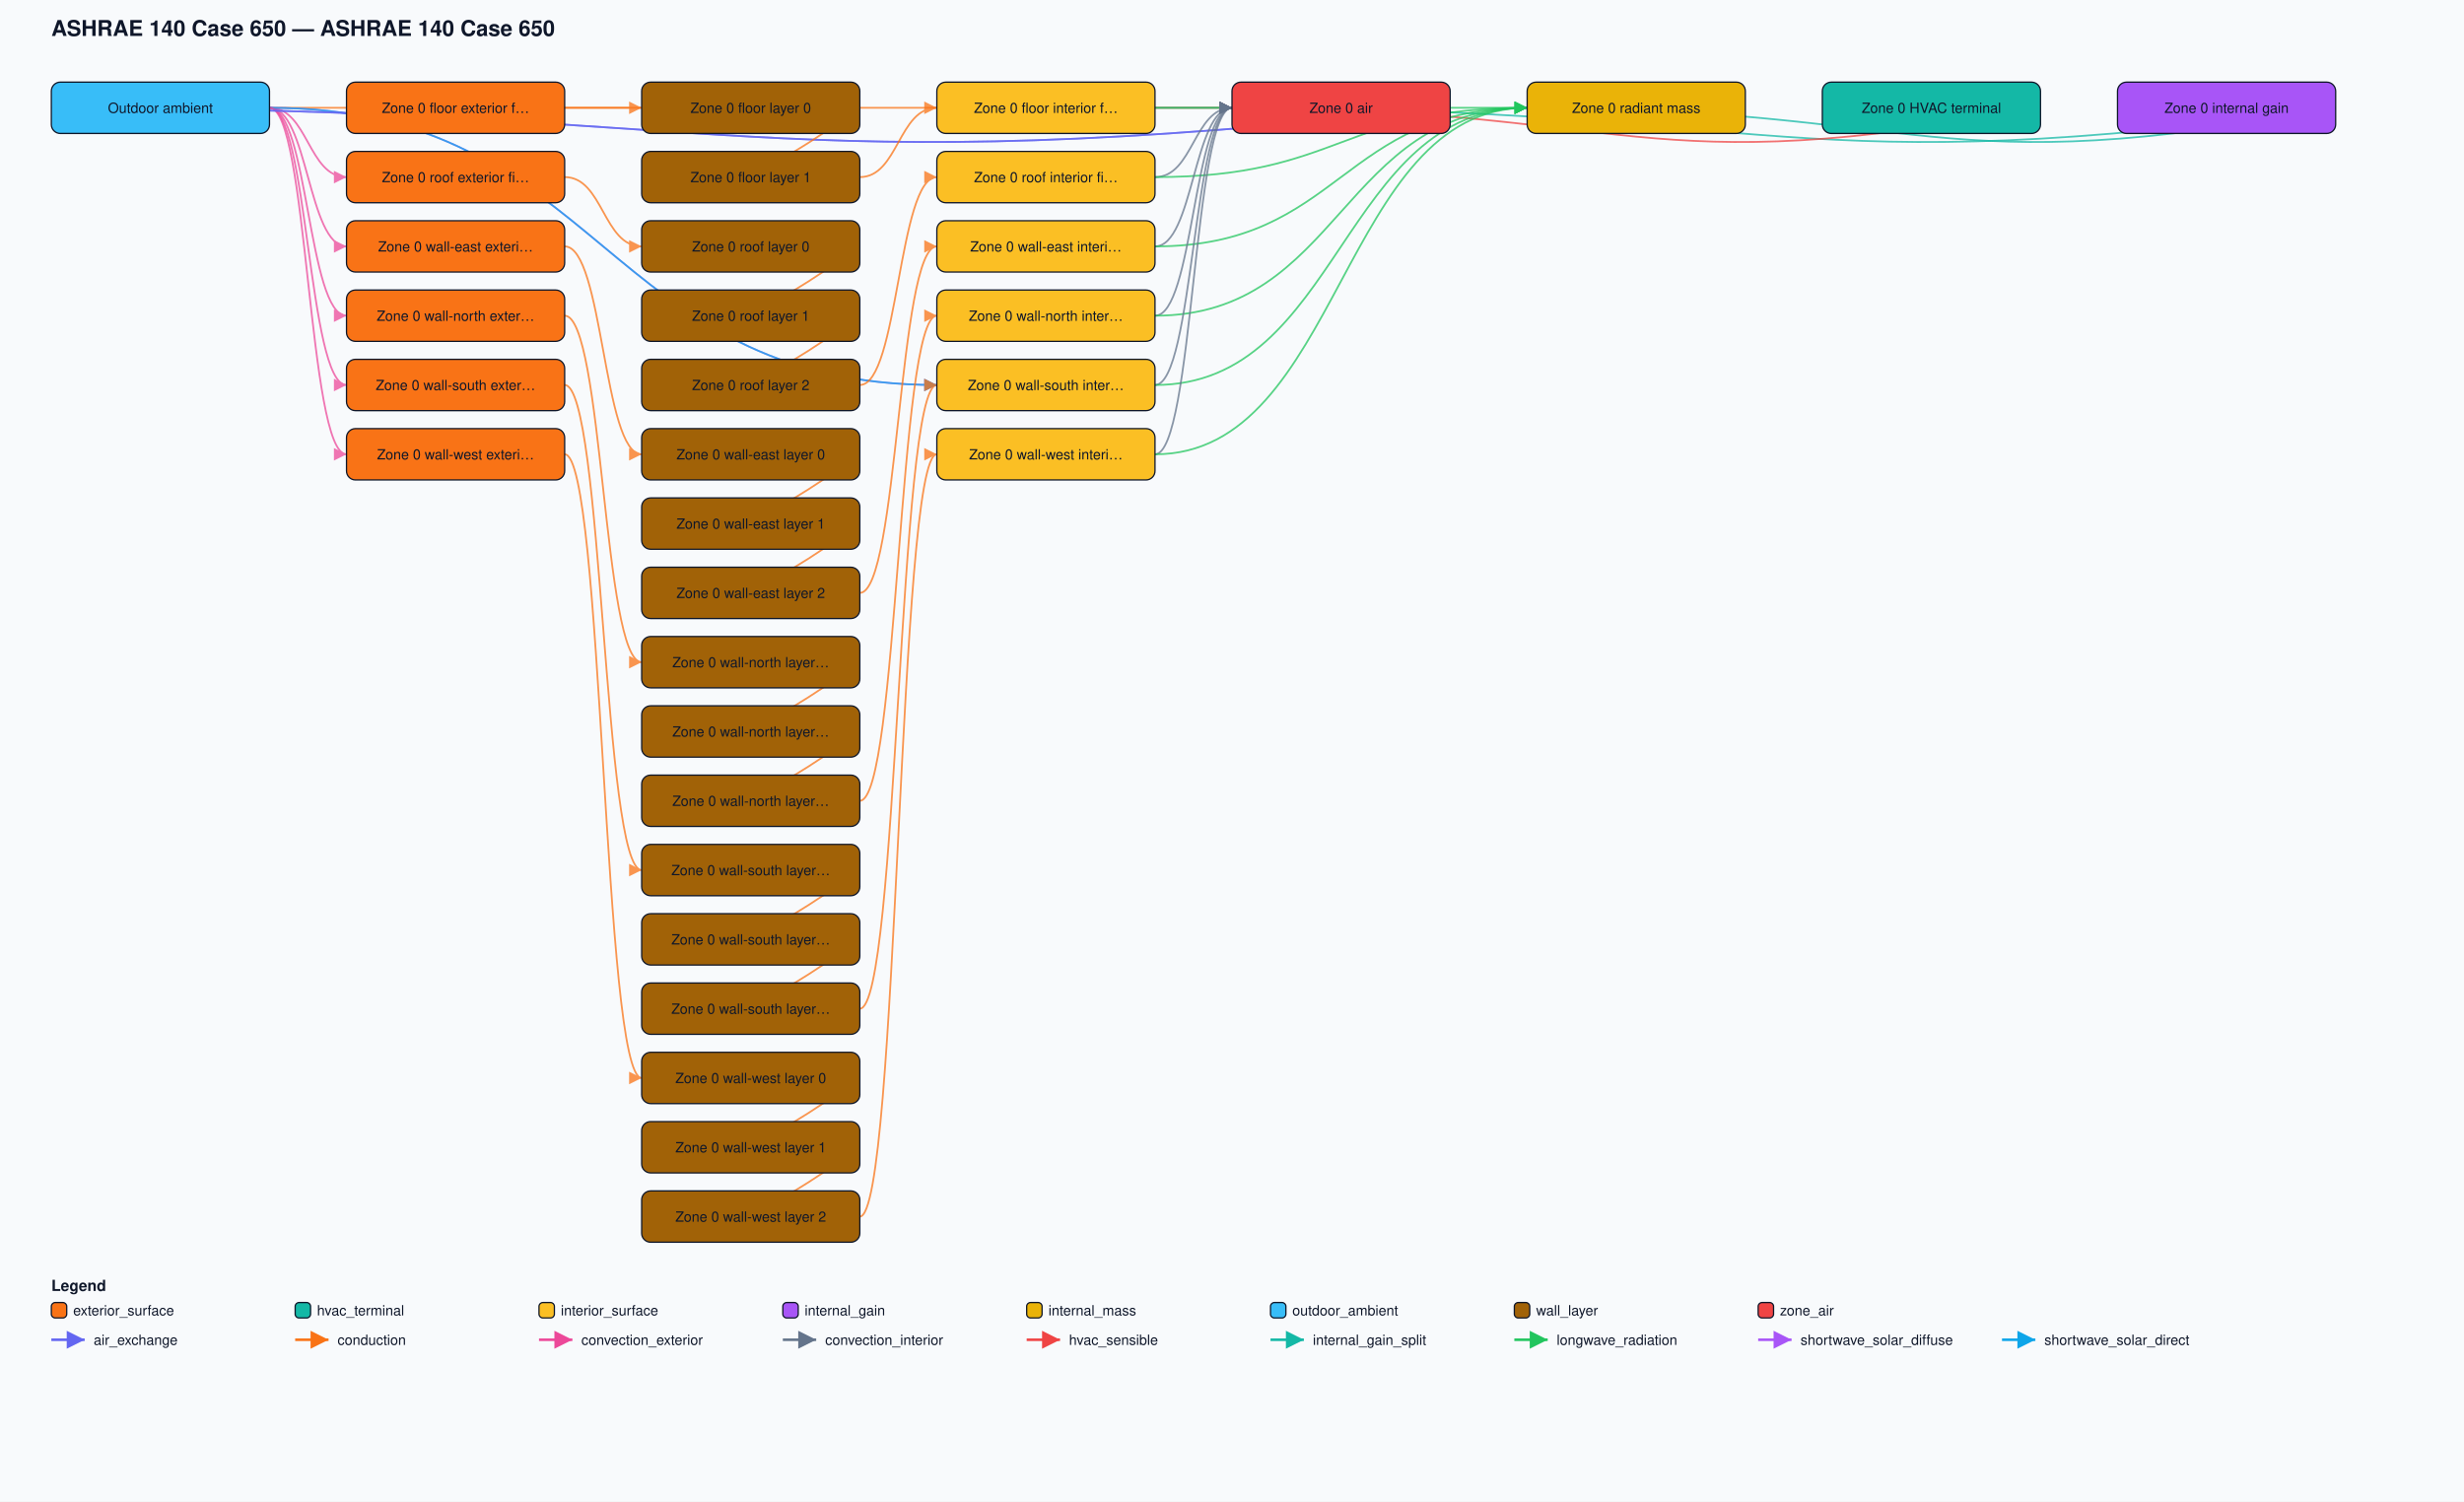
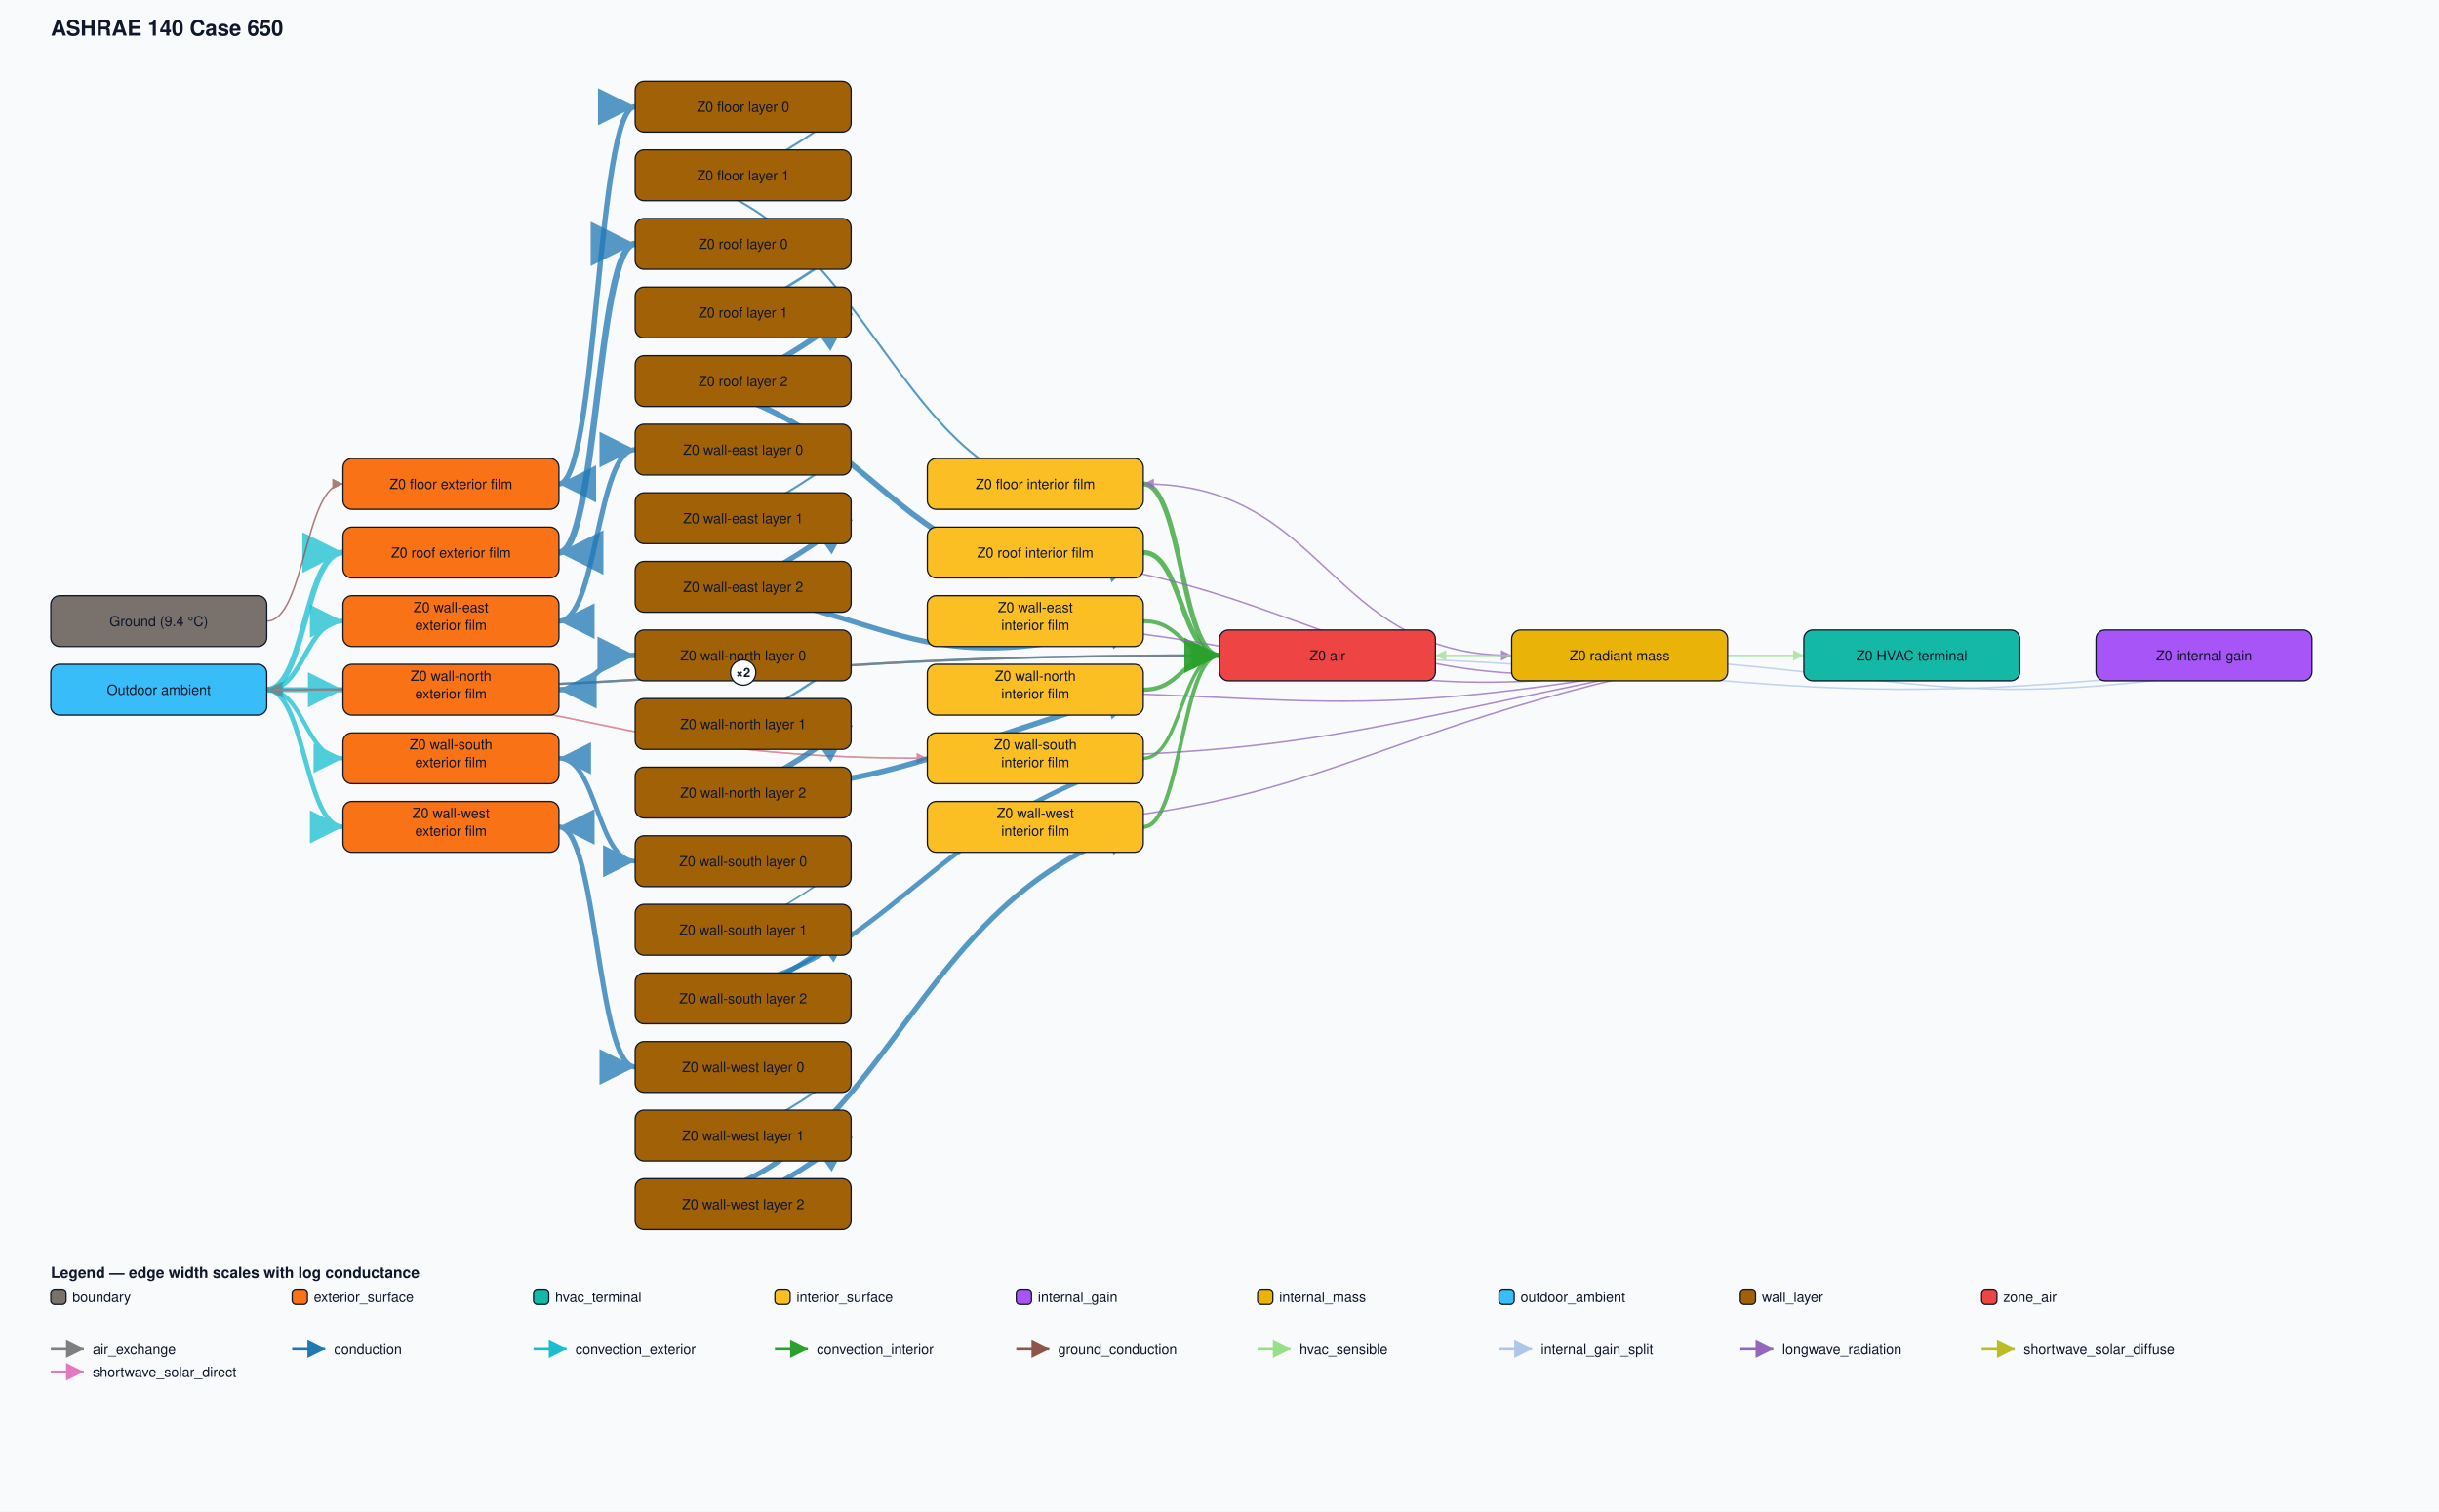
- <svg xmlns="http://www.w3.org/2000/svg" width="1920" height="1170" viewBox="0 0 1920 1170" font-family="Helvetica,Arial,sans-serif">
-   <rect width="1920" height="1170" fill="#f8fafc" />
-   <text x="40" y="28" font-size="17" font-weight="bold" fill="#0f172a">ASHRAE 140 Case 650 — ASHRAE 140 Case 650</text>
+ <svg xmlns="http://www.w3.org/2000/svg" width="1920" height="1190" viewBox="0 0 1920 1190" font-family="Helvetica,Arial,sans-serif" role="img">
+   <rect width="1920" height="1190" fill="#f8fafc" />
+   <text x="40" y="28" font-size="17" font-weight="bold" fill="#0f172a">ASHRAE 140 Case 650</text>
  <defs>
    <marker id="arrow0" viewBox="0 0 10 10" refX="10" refY="5" markerWidth="7" markerHeight="7" orient="auto-start-reverse">
-       <path d="M 0 0 L 10 5 L 0 10 z" fill="#0ea5e9" />
+       <path d="M 0 0 L 10 5 L 0 10 z" fill="#7f7f7f" />
    </marker>
    <marker id="arrow1" viewBox="0 0 10 10" refX="10" refY="5" markerWidth="7" markerHeight="7" orient="auto-start-reverse">
-       <path d="M 0 0 L 10 5 L 0 10 z" fill="#f97316" />
+       <path d="M 0 0 L 10 5 L 0 10 z" fill="#1f77b4" />
    </marker>
    <marker id="arrow2" viewBox="0 0 10 10" refX="10" refY="5" markerWidth="7" markerHeight="7" orient="auto-start-reverse">
-       <path d="M 0 0 L 10 5 L 0 10 z" fill="#22c55e" />
+       <path d="M 0 0 L 10 5 L 0 10 z" fill="#17becf" />
    </marker>
    <marker id="arrow3" viewBox="0 0 10 10" refX="10" refY="5" markerWidth="7" markerHeight="7" orient="auto-start-reverse">
-       <path d="M 0 0 L 10 5 L 0 10 z" fill="#a855f7" />
+       <path d="M 0 0 L 10 5 L 0 10 z" fill="#2ca02c" />
    </marker>
    <marker id="arrow4" viewBox="0 0 10 10" refX="10" refY="5" markerWidth="7" markerHeight="7" orient="auto-start-reverse">
-       <path d="M 0 0 L 10 5 L 0 10 z" fill="#ef4444" />
+       <path d="M 0 0 L 10 5 L 0 10 z" fill="#8c564b" />
    </marker>
    <marker id="arrow5" viewBox="0 0 10 10" refX="10" refY="5" markerWidth="7" markerHeight="7" orient="auto-start-reverse">
-       <path d="M 0 0 L 10 5 L 0 10 z" fill="#eab308" />
+       <path d="M 0 0 L 10 5 L 0 10 z" fill="#98df8a" />
    </marker>
    <marker id="arrow6" viewBox="0 0 10 10" refX="10" refY="5" markerWidth="7" markerHeight="7" orient="auto-start-reverse">
-       <path d="M 0 0 L 10 5 L 0 10 z" fill="#14b8a6" />
+       <path d="M 0 0 L 10 5 L 0 10 z" fill="#aec7e8" />
    </marker>
    <marker id="arrow7" viewBox="0 0 10 10" refX="10" refY="5" markerWidth="7" markerHeight="7" orient="auto-start-reverse">
-       <path d="M 0 0 L 10 5 L 0 10 z" fill="#ec4899" />
+       <path d="M 0 0 L 10 5 L 0 10 z" fill="#9467bd" />
    </marker>
    <marker id="arrow8" viewBox="0 0 10 10" refX="10" refY="5" markerWidth="7" markerHeight="7" orient="auto-start-reverse">
-       <path d="M 0 0 L 10 5 L 0 10 z" fill="#6366f1" />
+       <path d="M 0 0 L 10 5 L 0 10 z" fill="#bcbd22" />
    </marker>
    <marker id="arrow9" viewBox="0 0 10 10" refX="10" refY="5" markerWidth="7" markerHeight="7" orient="auto-start-reverse">
-       <path d="M 0 0 L 10 5 L 0 10 z" fill="#64748b" />
+       <path d="M 0 0 L 10 5 L 0 10 z" fill="#e377c2" />
    </marker>
  </defs>
-   <path d="M 210 84 C 585.0 84, 585.0 84, 960 84" fill="none" stroke="#f97316" stroke-width="1.4" opacity="0.75" marker-end="url(#arrow1)" />
-   <path d="M 210 84 C 240.0 84, 240.0 138, 270 138" fill="none" stroke="#ec4899" stroke-width="1.4" opacity="0.75" marker-end="url(#arrow7)" />
-   <path d="M 210 84 C 240.0 84, 240.0 192, 270 192" fill="none" stroke="#ec4899" stroke-width="1.4" opacity="0.75" marker-end="url(#arrow7)" />
-   <path d="M 210 84 C 240.0 84, 240.0 246, 270 246" fill="none" stroke="#ec4899" stroke-width="1.4" opacity="0.75" marker-end="url(#arrow7)" />
-   <path d="M 210 84 C 240.0 84, 240.0 300, 270 300" fill="none" stroke="#ec4899" stroke-width="1.4" opacity="0.75" marker-end="url(#arrow7)" />
-   <path d="M 210 84 C 470.0 84, 470.0 300, 730 300" fill="none" stroke="#a855f7" stroke-width="1.4" opacity="0.75" marker-end="url(#arrow3)" />
-   <path d="M 210 84 C 470.0 84, 470.0 300, 730 300" fill="none" stroke="#0ea5e9" stroke-width="1.4" opacity="0.75" marker-end="url(#arrow0)" />
-   <path d="M 210 84 C 240.0 84, 240.0 354, 270 354" fill="none" stroke="#ec4899" stroke-width="1.4" opacity="0.75" marker-end="url(#arrow7)" />
-   <path d="M 1130 84 C 585.0 144, 585.0 84, 40 84" fill="none" stroke="#6366f1" stroke-width="1.4" opacity="0.75" marker-end="url(#arrow8)" />
-   <path d="M 1130 84 C 585.0 144, 585.0 84, 40 84" fill="none" stroke="#6366f1" stroke-width="1.4" opacity="0.75" marker-end="url(#arrow8)" />
-   <path d="M 440 84 C 470.0 84, 470.0 84, 500 84" fill="none" stroke="#f97316" stroke-width="1.4" opacity="0.75" marker-end="url(#arrow1)" />
-   <path d="M 900 84 C 930.0 84, 930.0 84, 960 84" fill="none" stroke="#64748b" stroke-width="1.4" opacity="0.75" marker-end="url(#arrow9)" />
-   <path d="M 900 84 C 1045.0 84, 1045.0 84, 1190 84" fill="none" stroke="#22c55e" stroke-width="1.4" opacity="0.75" marker-end="url(#arrow2)" />
-   <path d="M 670 84 C 585.0 144, 585.0 138, 500 138" fill="none" stroke="#f97316" stroke-width="1.4" opacity="0.75" marker-end="url(#arrow1)" />
-   <path d="M 670 138 C 700.0 138, 700.0 84, 730 84" fill="none" stroke="#f97316" stroke-width="1.4" opacity="0.75" marker-end="url(#arrow1)" />
-   <path d="M 1820 84 C 1390.0 144, 1390.0 84, 960 84" fill="none" stroke="#14b8a6" stroke-width="1.4" opacity="0.75" marker-end="url(#arrow6)" />
-   <path d="M 1820 84 C 1505.0 144, 1505.0 84, 1190 84" fill="none" stroke="#14b8a6" stroke-width="1.4" opacity="0.75" marker-end="url(#arrow6)" />
-   <path d="M 1590 84 C 1275.0 144, 1275.0 84, 960 84" fill="none" stroke="#ef4444" stroke-width="1.4" opacity="0.75" marker-end="url(#arrow4)" />
-   <path d="M 440 138 C 470.0 138, 470.0 192, 500 192" fill="none" stroke="#f97316" stroke-width="1.4" opacity="0.75" marker-end="url(#arrow1)" />
-   <path d="M 900 138 C 930.0 138, 930.0 84, 960 84" fill="none" stroke="#64748b" stroke-width="1.4" opacity="0.75" marker-end="url(#arrow9)" />
-   <path d="M 900 138 C 1045.0 138, 1045.0 84, 1190 84" fill="none" stroke="#22c55e" stroke-width="1.4" opacity="0.75" marker-end="url(#arrow2)" />
-   <path d="M 670 192 C 585.0 252, 585.0 246, 500 246" fill="none" stroke="#f97316" stroke-width="1.4" opacity="0.75" marker-end="url(#arrow1)" />
-   <path d="M 670 246 C 585.0 306, 585.0 300, 500 300" fill="none" stroke="#f97316" stroke-width="1.4" opacity="0.75" marker-end="url(#arrow1)" />
-   <path d="M 670 300 C 700.0 300, 700.0 138, 730 138" fill="none" stroke="#f97316" stroke-width="1.4" opacity="0.75" marker-end="url(#arrow1)" />
-   <path d="M 440 192 C 470.0 192, 470.0 354, 500 354" fill="none" stroke="#f97316" stroke-width="1.4" opacity="0.75" marker-end="url(#arrow1)" />
-   <path d="M 900 192 C 930.0 192, 930.0 84, 960 84" fill="none" stroke="#64748b" stroke-width="1.4" opacity="0.75" marker-end="url(#arrow9)" />
-   <path d="M 900 192 C 1045.0 192, 1045.0 84, 1190 84" fill="none" stroke="#22c55e" stroke-width="1.4" opacity="0.75" marker-end="url(#arrow2)" />
-   <path d="M 670 354 C 585.0 414, 585.0 408, 500 408" fill="none" stroke="#f97316" stroke-width="1.4" opacity="0.75" marker-end="url(#arrow1)" />
-   <path d="M 670 408 C 585.0 468, 585.0 462, 500 462" fill="none" stroke="#f97316" stroke-width="1.4" opacity="0.75" marker-end="url(#arrow1)" />
-   <path d="M 670 462 C 700.0 462, 700.0 192, 730 192" fill="none" stroke="#f97316" stroke-width="1.4" opacity="0.75" marker-end="url(#arrow1)" />
-   <path d="M 440 246 C 470.0 246, 470.0 516, 500 516" fill="none" stroke="#f97316" stroke-width="1.4" opacity="0.75" marker-end="url(#arrow1)" />
-   <path d="M 900 246 C 930.0 246, 930.0 84, 960 84" fill="none" stroke="#64748b" stroke-width="1.4" opacity="0.75" marker-end="url(#arrow9)" />
-   <path d="M 900 246 C 1045.0 246, 1045.0 84, 1190 84" fill="none" stroke="#22c55e" stroke-width="1.4" opacity="0.75" marker-end="url(#arrow2)" />
-   <path d="M 670 516 C 585.0 576, 585.0 570, 500 570" fill="none" stroke="#f97316" stroke-width="1.4" opacity="0.75" marker-end="url(#arrow1)" />
-   <path d="M 670 570 C 585.0 630, 585.0 624, 500 624" fill="none" stroke="#f97316" stroke-width="1.4" opacity="0.75" marker-end="url(#arrow1)" />
-   <path d="M 670 624 C 700.0 624, 700.0 246, 730 246" fill="none" stroke="#f97316" stroke-width="1.4" opacity="0.75" marker-end="url(#arrow1)" />
-   <path d="M 440 300 C 470.0 300, 470.0 678, 500 678" fill="none" stroke="#f97316" stroke-width="1.4" opacity="0.75" marker-end="url(#arrow1)" />
-   <path d="M 900 300 C 930.0 300, 930.0 84, 960 84" fill="none" stroke="#64748b" stroke-width="1.4" opacity="0.75" marker-end="url(#arrow9)" />
-   <path d="M 900 300 C 1045.0 300, 1045.0 84, 1190 84" fill="none" stroke="#22c55e" stroke-width="1.4" opacity="0.75" marker-end="url(#arrow2)" />
-   <path d="M 670 678 C 585.0 738, 585.0 732, 500 732" fill="none" stroke="#f97316" stroke-width="1.4" opacity="0.75" marker-end="url(#arrow1)" />
-   <path d="M 670 732 C 585.0 792, 585.0 786, 500 786" fill="none" stroke="#f97316" stroke-width="1.4" opacity="0.75" marker-end="url(#arrow1)" />
-   <path d="M 670 786 C 700.0 786, 700.0 300, 730 300" fill="none" stroke="#f97316" stroke-width="1.4" opacity="0.75" marker-end="url(#arrow1)" />
-   <path d="M 440 354 C 470.0 354, 470.0 840, 500 840" fill="none" stroke="#f97316" stroke-width="1.4" opacity="0.75" marker-end="url(#arrow1)" />
-   <path d="M 900 354 C 930.0 354, 930.0 84, 960 84" fill="none" stroke="#64748b" stroke-width="1.4" opacity="0.75" marker-end="url(#arrow9)" />
-   <path d="M 900 354 C 1045.0 354, 1045.0 84, 1190 84" fill="none" stroke="#22c55e" stroke-width="1.4" opacity="0.75" marker-end="url(#arrow2)" />
-   <path d="M 670 840 C 585.0 900, 585.0 894, 500 894" fill="none" stroke="#f97316" stroke-width="1.4" opacity="0.75" marker-end="url(#arrow1)" />
-   <path d="M 670 894 C 585.0 954, 585.0 948, 500 948" fill="none" stroke="#f97316" stroke-width="1.4" opacity="0.75" marker-end="url(#arrow1)" />
-   <path d="M 670 948 C 700.0 948, 700.0 354, 730 354" fill="none" stroke="#f97316" stroke-width="1.4" opacity="0.75" marker-end="url(#arrow1)" />
-   <g>
-     <rect x="40" y="64" width="170" height="40" rx="7" fill="#38bdf8" stroke="#0f172a" stroke-width="1" />
-     <text x="125" y="88" font-size="11" text-anchor="middle" fill="#0f172a">Outdoor ambient</text>
-   </g>
-   <g>
-     <rect x="960" y="64" width="170" height="40" rx="7" fill="#ef4444" stroke="#0f172a" stroke-width="1" />
-     <text x="1045" y="88" font-size="11" text-anchor="middle" fill="#0f172a">Zone 0 air</text>
-   </g>
-   <g>
-     <rect x="270" y="64" width="170" height="40" rx="7" fill="#f97316" stroke="#0f172a" stroke-width="1" />
-     <text x="355" y="88" font-size="11" text-anchor="middle" fill="#0f172a">Zone 0 floor exterior f…</text>
-   </g>
-   <g>
-     <rect x="730" y="64" width="170" height="40" rx="7" fill="#fbbf24" stroke="#0f172a" stroke-width="1" />
-     <text x="815" y="88" font-size="11" text-anchor="middle" fill="#0f172a">Zone 0 floor interior f…</text>
-   </g>
-   <g>
-     <rect x="500" y="64" width="170" height="40" rx="7" fill="#a16207" stroke="#0f172a" stroke-width="1" />
-     <text x="585" y="88" font-size="11" text-anchor="middle" fill="#0f172a">Zone 0 floor layer 0</text>
-   </g>
-   <g>
-     <rect x="500" y="118" width="170" height="40" rx="7" fill="#a16207" stroke="#0f172a" stroke-width="1" />
-     <text x="585" y="142" font-size="11" text-anchor="middle" fill="#0f172a">Zone 0 floor layer 1</text>
-   </g>
-   <g>
-     <rect x="1650" y="64" width="170" height="40" rx="7" fill="#a855f7" stroke="#0f172a" stroke-width="1" />
-     <text x="1735" y="88" font-size="11" text-anchor="middle" fill="#0f172a">Zone 0 internal gain</text>
-   </g>
-   <g>
-     <rect x="1420" y="64" width="170" height="40" rx="7" fill="#14b8a6" stroke="#0f172a" stroke-width="1" />
-     <text x="1505" y="88" font-size="11" text-anchor="middle" fill="#0f172a">Zone 0 HVAC terminal</text>
-   </g>
-   <g>
-     <rect x="1190" y="64" width="170" height="40" rx="7" fill="#eab308" stroke="#0f172a" stroke-width="1" />
-     <text x="1275" y="88" font-size="11" text-anchor="middle" fill="#0f172a">Zone 0 radiant mass</text>
-   </g>
-   <g>
-     <rect x="270" y="118" width="170" height="40" rx="7" fill="#f97316" stroke="#0f172a" stroke-width="1" />
-     <text x="355" y="142" font-size="11" text-anchor="middle" fill="#0f172a">Zone 0 roof exterior fi…</text>
-   </g>
-   <g>
-     <rect x="730" y="118" width="170" height="40" rx="7" fill="#fbbf24" stroke="#0f172a" stroke-width="1" />
-     <text x="815" y="142" font-size="11" text-anchor="middle" fill="#0f172a">Zone 0 roof interior fi…</text>
-   </g>
-   <g>
-     <rect x="500" y="172" width="170" height="40" rx="7" fill="#a16207" stroke="#0f172a" stroke-width="1" />
-     <text x="585" y="196" font-size="11" text-anchor="middle" fill="#0f172a">Zone 0 roof layer 0</text>
-   </g>
-   <g>
-     <rect x="500" y="226" width="170" height="40" rx="7" fill="#a16207" stroke="#0f172a" stroke-width="1" />
-     <text x="585" y="250" font-size="11" text-anchor="middle" fill="#0f172a">Zone 0 roof layer 1</text>
-   </g>
-   <g>
-     <rect x="500" y="280" width="170" height="40" rx="7" fill="#a16207" stroke="#0f172a" stroke-width="1" />
-     <text x="585" y="304" font-size="11" text-anchor="middle" fill="#0f172a">Zone 0 roof layer 2</text>
-   </g>
-   <g>
-     <rect x="270" y="172" width="170" height="40" rx="7" fill="#f97316" stroke="#0f172a" stroke-width="1" />
-     <text x="355" y="196" font-size="11" text-anchor="middle" fill="#0f172a">Zone 0 wall-east exteri…</text>
-   </g>
-   <g>
-     <rect x="730" y="172" width="170" height="40" rx="7" fill="#fbbf24" stroke="#0f172a" stroke-width="1" />
-     <text x="815" y="196" font-size="11" text-anchor="middle" fill="#0f172a">Zone 0 wall-east interi…</text>
-   </g>
-   <g>
-     <rect x="500" y="334" width="170" height="40" rx="7" fill="#a16207" stroke="#0f172a" stroke-width="1" />
-     <text x="585" y="358" font-size="11" text-anchor="middle" fill="#0f172a">Zone 0 wall-east layer 0</text>
-   </g>
-   <g>
-     <rect x="500" y="388" width="170" height="40" rx="7" fill="#a16207" stroke="#0f172a" stroke-width="1" />
-     <text x="585" y="412" font-size="11" text-anchor="middle" fill="#0f172a">Zone 0 wall-east layer 1</text>
-   </g>
-   <g>
-     <rect x="500" y="442" width="170" height="40" rx="7" fill="#a16207" stroke="#0f172a" stroke-width="1" />
-     <text x="585" y="466" font-size="11" text-anchor="middle" fill="#0f172a">Zone 0 wall-east layer 2</text>
-   </g>
-   <g>
-     <rect x="270" y="226" width="170" height="40" rx="7" fill="#f97316" stroke="#0f172a" stroke-width="1" />
-     <text x="355" y="250" font-size="11" text-anchor="middle" fill="#0f172a">Zone 0 wall-north exter…</text>
-   </g>
-   <g>
-     <rect x="730" y="226" width="170" height="40" rx="7" fill="#fbbf24" stroke="#0f172a" stroke-width="1" />
-     <text x="815" y="250" font-size="11" text-anchor="middle" fill="#0f172a">Zone 0 wall-north inter…</text>
-   </g>
-   <g>
-     <rect x="500" y="496" width="170" height="40" rx="7" fill="#a16207" stroke="#0f172a" stroke-width="1" />
-     <text x="585" y="520" font-size="11" text-anchor="middle" fill="#0f172a">Zone 0 wall-north layer…</text>
-   </g>
-   <g>
-     <rect x="500" y="550" width="170" height="40" rx="7" fill="#a16207" stroke="#0f172a" stroke-width="1" />
-     <text x="585" y="574" font-size="11" text-anchor="middle" fill="#0f172a">Zone 0 wall-north layer…</text>
-   </g>
-   <g>
-     <rect x="500" y="604" width="170" height="40" rx="7" fill="#a16207" stroke="#0f172a" stroke-width="1" />
-     <text x="585" y="628" font-size="11" text-anchor="middle" fill="#0f172a">Zone 0 wall-north layer…</text>
-   </g>
-   <g>
-     <rect x="270" y="280" width="170" height="40" rx="7" fill="#f97316" stroke="#0f172a" stroke-width="1" />
-     <text x="355" y="304" font-size="11" text-anchor="middle" fill="#0f172a">Zone 0 wall-south exter…</text>
-   </g>
-   <g>
-     <rect x="730" y="280" width="170" height="40" rx="7" fill="#fbbf24" stroke="#0f172a" stroke-width="1" />
-     <text x="815" y="304" font-size="11" text-anchor="middle" fill="#0f172a">Zone 0 wall-south inter…</text>
-   </g>
-   <g>
-     <rect x="500" y="658" width="170" height="40" rx="7" fill="#a16207" stroke="#0f172a" stroke-width="1" />
-     <text x="585" y="682" font-size="11" text-anchor="middle" fill="#0f172a">Zone 0 wall-south layer…</text>
-   </g>
-   <g>
-     <rect x="500" y="712" width="170" height="40" rx="7" fill="#a16207" stroke="#0f172a" stroke-width="1" />
-     <text x="585" y="736" font-size="11" text-anchor="middle" fill="#0f172a">Zone 0 wall-south layer…</text>
-   </g>
-   <g>
-     <rect x="500" y="766" width="170" height="40" rx="7" fill="#a16207" stroke="#0f172a" stroke-width="1" />
-     <text x="585" y="790" font-size="11" text-anchor="middle" fill="#0f172a">Zone 0 wall-south layer…</text>
-   </g>
-   <g>
-     <rect x="270" y="334" width="170" height="40" rx="7" fill="#f97316" stroke="#0f172a" stroke-width="1" />
-     <text x="355" y="358" font-size="11" text-anchor="middle" fill="#0f172a">Zone 0 wall-west exteri…</text>
-   </g>
-   <g>
-     <rect x="730" y="334" width="170" height="40" rx="7" fill="#fbbf24" stroke="#0f172a" stroke-width="1" />
-     <text x="815" y="358" font-size="11" text-anchor="middle" fill="#0f172a">Zone 0 wall-west interi…</text>
-   </g>
-   <g>
-     <rect x="500" y="820" width="170" height="40" rx="7" fill="#a16207" stroke="#0f172a" stroke-width="1" />
-     <text x="585" y="844" font-size="11" text-anchor="middle" fill="#0f172a">Zone 0 wall-west layer 0</text>
-   </g>
-   <g>
-     <rect x="500" y="874" width="170" height="40" rx="7" fill="#a16207" stroke="#0f172a" stroke-width="1" />
-     <text x="585" y="898" font-size="11" text-anchor="middle" fill="#0f172a">Zone 0 wall-west layer 1</text>
-   </g>
-   <g>
-     <rect x="500" y="928" width="170" height="40" rx="7" fill="#a16207" stroke="#0f172a" stroke-width="1" />
-     <text x="585" y="952" font-size="11" text-anchor="middle" fill="#0f172a">Zone 0 wall-west layer 2</text>
-   </g>
-   <text x="40" y="1006" font-size="12" font-weight="bold" fill="#0f172a">Legend</text>
-   <rect x="40" y="1015" width="12" height="12" rx="3" fill="#f97316" stroke="#0f172a" />
-   <text x="57" y="1025" font-size="11" fill="#0f172a">exterior_surface</text>
-   <rect x="230" y="1015" width="12" height="12" rx="3" fill="#14b8a6" stroke="#0f172a" />
-   <text x="247" y="1025" font-size="11" fill="#0f172a">hvac_terminal</text>
-   <rect x="420" y="1015" width="12" height="12" rx="3" fill="#fbbf24" stroke="#0f172a" />
-   <text x="437" y="1025" font-size="11" fill="#0f172a">interior_surface</text>
-   <rect x="610" y="1015" width="12" height="12" rx="3" fill="#a855f7" stroke="#0f172a" />
-   <text x="627" y="1025" font-size="11" fill="#0f172a">internal_gain</text>
-   <rect x="800" y="1015" width="12" height="12" rx="3" fill="#eab308" stroke="#0f172a" />
-   <text x="817" y="1025" font-size="11" fill="#0f172a">internal_mass</text>
-   <rect x="990" y="1015" width="12" height="12" rx="3" fill="#38bdf8" stroke="#0f172a" />
-   <text x="1007" y="1025" font-size="11" fill="#0f172a">outdoor_ambient</text>
-   <rect x="1180" y="1015" width="12" height="12" rx="3" fill="#a16207" stroke="#0f172a" />
-   <text x="1197" y="1025" font-size="11" fill="#0f172a">wall_layer</text>
-   <rect x="1370" y="1015" width="12" height="12" rx="3" fill="#ef4444" stroke="#0f172a" />
-   <text x="1387" y="1025" font-size="11" fill="#0f172a">zone_air</text>
-   <path d="M 40 1044 L 66 1044" stroke="#6366f1" stroke-width="2" marker-end="url(#arrow8)" />
-   <text x="73" y="1048" font-size="11" fill="#0f172a">air_exchange</text>
-   <path d="M 230 1044 L 256 1044" stroke="#f97316" stroke-width="2" marker-end="url(#arrow1)" />
-   <text x="263" y="1048" font-size="11" fill="#0f172a">conduction</text>
-   <path d="M 420 1044 L 446 1044" stroke="#ec4899" stroke-width="2" marker-end="url(#arrow7)" />
-   <text x="453" y="1048" font-size="11" fill="#0f172a">convection_exterior</text>
-   <path d="M 610 1044 L 636 1044" stroke="#64748b" stroke-width="2" marker-end="url(#arrow9)" />
-   <text x="643" y="1048" font-size="11" fill="#0f172a">convection_interior</text>
-   <path d="M 800 1044 L 826 1044" stroke="#ef4444" stroke-width="2" marker-end="url(#arrow4)" />
-   <text x="833" y="1048" font-size="11" fill="#0f172a">hvac_sensible</text>
-   <path d="M 990 1044 L 1016 1044" stroke="#14b8a6" stroke-width="2" marker-end="url(#arrow6)" />
-   <text x="1023" y="1048" font-size="11" fill="#0f172a">internal_gain_split</text>
-   <path d="M 1180 1044 L 1206 1044" stroke="#22c55e" stroke-width="2" marker-end="url(#arrow2)" />
-   <text x="1213" y="1048" font-size="11" fill="#0f172a">longwave_radiation</text>
-   <path d="M 1370 1044 L 1396 1044" stroke="#a855f7" stroke-width="2" marker-end="url(#arrow3)" />
-   <text x="1403" y="1048" font-size="11" fill="#0f172a">shortwave_solar_diffuse</text>
-   <path d="M 1560 1044 L 1586 1044" stroke="#0ea5e9" stroke-width="2" marker-end="url(#arrow0)" />
-   <text x="1593" y="1048" font-size="11" fill="#0f172a">shortwave_solar_direct</text>
+   <path d="M 210.0 543.0 C 585.0 543.0, 585.0 516.0, 960.0 516.0" fill="none" stroke="#1f77b4" stroke-width="1.84" opacity="0.75" marker-end="url(#arrow1)" marker-start="url(#arrow1)" />
+   <path d="M 210.0 543.0 C 240.0 543.0, 240.0 435.0, 270.0 435.0" fill="none" stroke="#17becf" stroke-width="4.57" opacity="0.75" marker-end="url(#arrow2)" />
+   <path d="M 210.0 543.0 C 240.0 543.0, 240.0 489.0, 270.0 489.0" fill="none" stroke="#17becf" stroke-width="3.72" opacity="0.75" marker-end="url(#arrow2)" />
+   <path d="M 210.0 543.0 C 240.0 543.0, 240.0 543.0, 270.0 543.0" fill="none" stroke="#17becf" stroke-width="3.94" opacity="0.75" marker-end="url(#arrow2)" />
+   <path d="M 210.0 543.0 C 240.0 543.0, 240.0 597.0, 270.0 597.0" fill="none" stroke="#17becf" stroke-width="3.31" opacity="0.75" marker-end="url(#arrow2)" />
+   <path d="M 210.0 543.0 C 470.0 543.0, 470.0 597.0, 730.0 597.0" fill="none" stroke="#bcbd22" stroke-width="1.20" opacity="0.75" marker-end="url(#arrow8)" />
+   <path d="M 210.0 543.0 C 470.0 543.0, 470.0 597.0, 730.0 597.0" fill="none" stroke="#e377c2" stroke-width="1.20" opacity="0.75" marker-end="url(#arrow9)" />
+   <path d="M 210.0 543.0 C 240.0 543.0, 240.0 651.0, 270.0 651.0" fill="none" stroke="#17becf" stroke-width="3.72" opacity="0.75" marker-end="url(#arrow2)" />
+   <path d="M 210.0 543.0 C 585.0 543.0, 585.0 516.0, 960.0 516.0" fill="none" stroke="#7f7f7f" stroke-width="1.69" opacity="0.75" marker-end="url(#arrow0)" marker-start="url(#arrow0)" />
+   <path d="M 440.0 381.0 C 470.0 381.0, 470.0 84.0, 500.0 84.0" fill="none" stroke="#1f77b4" stroke-width="4.18" opacity="0.75" marker-end="url(#arrow1)" marker-start="url(#arrow1)" />
+   <path d="M 900.0 381.0 C 930.0 381.0, 930.0 516.0, 960.0 516.0" fill="none" stroke="#2ca02c" stroke-width="3.95" opacity="0.75" marker-end="url(#arrow3)" />
+   <path d="M 900.0 381.0 C 1045.0 381.0, 1045.0 516.0, 1190.0 516.0" fill="none" stroke="#9467bd" stroke-width="1.20" opacity="0.75" marker-end="url(#arrow7)" marker-start="url(#arrow7)" />
+   <path d="M 670.0 84.0 C 585.0 144.0, 585.0 138.0, 500.0 138.0" fill="none" stroke="#1f77b4" stroke-width="1.60" opacity="0.75" marker-end="url(#arrow1)" marker-start="url(#arrow1)" />
+   <path d="M 900.0 381.0 C 700.0 441.0, 700.0 138.0, 500.0 138.0" fill="none" stroke="#1f77b4" stroke-width="1.60" opacity="0.75" marker-end="url(#arrow1)" marker-start="url(#arrow1)" />
+   <path d="M 1820.0 516.0 C 1390.0 576.0, 1390.0 516.0, 960.0 516.0" fill="none" stroke="#aec7e8" stroke-width="1.20" opacity="0.75" marker-end="url(#arrow6)" />
+   <path d="M 1820.0 516.0 C 1505.0 576.0, 1505.0 516.0, 1190.0 516.0" fill="none" stroke="#aec7e8" stroke-width="1.20" opacity="0.75" marker-end="url(#arrow6)" />
+   <path d="M 1130.0 516.0 C 1275.0 516.0, 1275.0 516.0, 1420.0 516.0" fill="none" stroke="#98df8a" stroke-width="1.20" opacity="0.75" marker-end="url(#arrow5)" marker-start="url(#arrow5)" />
+   <path d="M 440.0 435.0 C 470.0 435.0, 470.0 192.0, 500.0 192.0" fill="none" stroke="#1f77b4" stroke-width="5.00" opacity="0.75" marker-end="url(#arrow1)" marker-start="url(#arrow1)" />
+   <path d="M 900.0 435.0 C 930.0 435.0, 930.0 516.0, 960.0 516.0" fill="none" stroke="#2ca02c" stroke-width="3.95" opacity="0.75" marker-end="url(#arrow3)" />
+   <path d="M 1360.0 516.0 C 1045.0 576.0, 1045.0 435.0, 730.0 435.0" fill="none" stroke="#9467bd" stroke-width="1.20" opacity="0.75" marker-end="url(#arrow7)" marker-start="url(#arrow7)" />
+   <path d="M 670.0 192.0 C 585.0 252.0, 585.0 246.0, 500.0 246.0" fill="none" stroke="#1f77b4" stroke-width="2.04" opacity="0.75" marker-end="url(#arrow1)" marker-start="url(#arrow1)" />
+   <path d="M 670.0 246.0 C 585.0 306.0, 585.0 300.0, 500.0 300.0" fill="none" stroke="#1f77b4" stroke-width="4.40" opacity="0.75" marker-end="url(#arrow1)" marker-start="url(#arrow1)" />
+   <path d="M 900.0 435.0 C 700.0 495.0, 700.0 300.0, 500.0 300.0" fill="none" stroke="#1f77b4" stroke-width="4.40" opacity="0.75" marker-end="url(#arrow1)" marker-start="url(#arrow1)" />
+   <path d="M 440.0 489.0 C 470.0 489.0, 470.0 354.0, 500.0 354.0" fill="none" stroke="#1f77b4" stroke-width="4.01" opacity="0.75" marker-end="url(#arrow1)" marker-start="url(#arrow1)" />
+   <path d="M 900.0 489.0 C 930.0 489.0, 930.0 516.0, 960.0 516.0" fill="none" stroke="#2ca02c" stroke-width="3.10" opacity="0.75" marker-end="url(#arrow3)" />
+   <path d="M 1360.0 516.0 C 1045.0 576.0, 1045.0 489.0, 730.0 489.0" fill="none" stroke="#9467bd" stroke-width="1.20" opacity="0.75" marker-end="url(#arrow7)" marker-start="url(#arrow7)" />
+   <path d="M 670.0 354.0 C 585.0 414.0, 585.0 408.0, 500.0 408.0" fill="none" stroke="#1f77b4" stroke-width="1.61" opacity="0.75" marker-end="url(#arrow1)" marker-start="url(#arrow1)" />
+   <path d="M 670.0 408.0 C 585.0 468.0, 585.0 462.0, 500.0 462.0" fill="none" stroke="#1f77b4" stroke-width="4.13" opacity="0.75" marker-end="url(#arrow1)" marker-start="url(#arrow1)" />
+   <path d="M 900.0 489.0 C 700.0 549.0, 700.0 462.0, 500.0 462.0" fill="none" stroke="#1f77b4" stroke-width="4.13" opacity="0.75" marker-end="url(#arrow1)" marker-start="url(#arrow1)" />
+   <path d="M 440.0 543.0 C 470.0 543.0, 470.0 516.0, 500.0 516.0" fill="none" stroke="#1f77b4" stroke-width="4.24" opacity="0.75" marker-end="url(#arrow1)" marker-start="url(#arrow1)" />
+   <path d="M 900.0 543.0 C 930.0 543.0, 930.0 516.0, 960.0 516.0" fill="none" stroke="#2ca02c" stroke-width="3.33" opacity="0.75" marker-end="url(#arrow3)" />
+   <path d="M 1360.0 516.0 C 1045.0 576.0, 1045.0 543.0, 730.0 543.0" fill="none" stroke="#9467bd" stroke-width="1.20" opacity="0.75" marker-end="url(#arrow7)" marker-start="url(#arrow7)" />
+   <path d="M 670.0 516.0 C 585.0 576.0, 585.0 570.0, 500.0 570.0" fill="none" stroke="#1f77b4" stroke-width="1.83" opacity="0.75" marker-end="url(#arrow1)" marker-start="url(#arrow1)" />
+   <path d="M 670.0 570.0 C 585.0 630.0, 585.0 624.0, 500.0 624.0" fill="none" stroke="#1f77b4" stroke-width="4.36" opacity="0.75" marker-end="url(#arrow1)" marker-start="url(#arrow1)" />
+   <path d="M 900.0 543.0 C 700.0 603.0, 700.0 624.0, 500.0 624.0" fill="none" stroke="#1f77b4" stroke-width="4.36" opacity="0.75" marker-end="url(#arrow1)" marker-start="url(#arrow1)" />
+   <path d="M 440.0 597.0 C 470.0 597.0, 470.0 678.0, 500.0 678.0" fill="none" stroke="#1f77b4" stroke-width="3.61" opacity="0.75" marker-end="url(#arrow1)" marker-start="url(#arrow1)" />
+   <path d="M 900.0 597.0 C 930.0 597.0, 930.0 516.0, 960.0 516.0" fill="none" stroke="#2ca02c" stroke-width="2.70" opacity="0.75" marker-end="url(#arrow3)" />
+   <path d="M 1360.0 516.0 C 1045.0 576.0, 1045.0 597.0, 730.0 597.0" fill="none" stroke="#9467bd" stroke-width="1.20" opacity="0.75" marker-end="url(#arrow7)" marker-start="url(#arrow7)" />
+   <path d="M 670.0 678.0 C 585.0 738.0, 585.0 732.0, 500.0 732.0" fill="none" stroke="#1f77b4" stroke-width="1.20" opacity="0.75" marker-end="url(#arrow1)" marker-start="url(#arrow1)" />
+   <path d="M 670.0 732.0 C 585.0 792.0, 585.0 786.0, 500.0 786.0" fill="none" stroke="#1f77b4" stroke-width="3.73" opacity="0.75" marker-end="url(#arrow1)" marker-start="url(#arrow1)" />
+   <path d="M 900.0 597.0 C 700.0 657.0, 700.0 786.0, 500.0 786.0" fill="none" stroke="#1f77b4" stroke-width="3.73" opacity="0.75" marker-end="url(#arrow1)" marker-start="url(#arrow1)" />
+   <path d="M 440.0 651.0 C 470.0 651.0, 470.0 840.0, 500.0 840.0" fill="none" stroke="#1f77b4" stroke-width="4.01" opacity="0.75" marker-end="url(#arrow1)" marker-start="url(#arrow1)" />
+   <path d="M 900.0 651.0 C 930.0 651.0, 930.0 516.0, 960.0 516.0" fill="none" stroke="#2ca02c" stroke-width="3.10" opacity="0.75" marker-end="url(#arrow3)" />
+   <path d="M 1360.0 516.0 C 1045.0 576.0, 1045.0 651.0, 730.0 651.0" fill="none" stroke="#9467bd" stroke-width="1.20" opacity="0.75" marker-end="url(#arrow7)" marker-start="url(#arrow7)" />
+   <path d="M 670.0 840.0 C 585.0 900.0, 585.0 894.0, 500.0 894.0" fill="none" stroke="#1f77b4" stroke-width="1.61" opacity="0.75" marker-end="url(#arrow1)" marker-start="url(#arrow1)" />
+   <path d="M 670.0 894.0 C 585.0 954.0, 585.0 948.0, 500.0 948.0" fill="none" stroke="#1f77b4" stroke-width="4.13" opacity="0.75" marker-end="url(#arrow1)" marker-start="url(#arrow1)" />
+   <path d="M 900.0 651.0 C 700.0 711.0, 700.0 948.0, 500.0 948.0" fill="none" stroke="#1f77b4" stroke-width="4.13" opacity="0.75" marker-end="url(#arrow1)" marker-start="url(#arrow1)" />
+   <path d="M 210.0 489.0 C 240.0 489.0, 240.0 381.0, 270.0 381.0" fill="none" stroke="#8c564b" stroke-width="1.20" opacity="0.75" marker-end="url(#arrow4)" />
+   <g>
+     <rect x="40.0" y="469.0" width="170" height="40" rx="7" fill="#78716c" stroke="#0f172a" stroke-width="1" />
+     <text x="125.0" y="493.0" font-size="11" text-anchor="middle" fill="#0f172a">Ground (9.4 °C)</text>
+   </g>
+   <g>
+     <rect x="40.0" y="523.0" width="170" height="40" rx="7" fill="#38bdf8" stroke="#0f172a" stroke-width="1" />
+     <text x="125.0" y="547.0" font-size="11" text-anchor="middle" fill="#0f172a">Outdoor ambient</text>
+   </g>
+   <g>
+     <rect x="960.0" y="496.0" width="170" height="40" rx="7" fill="#ef4444" stroke="#0f172a" stroke-width="1" />
+     <text x="1045.0" y="520.0" font-size="11" text-anchor="middle" fill="#0f172a">Z0 air</text>
+   </g>
+   <g>
+     <rect x="270.0" y="361.0" width="170" height="40" rx="7" fill="#f97316" stroke="#0f172a" stroke-width="1" />
+     <text x="355.0" y="385.0" font-size="11" text-anchor="middle" fill="#0f172a">Z0 floor exterior film</text>
+   </g>
+   <g>
+     <rect x="730.0" y="361.0" width="170" height="40" rx="7" fill="#fbbf24" stroke="#0f172a" stroke-width="1" />
+     <text x="815.0" y="385.0" font-size="11" text-anchor="middle" fill="#0f172a">Z0 floor interior film</text>
+   </g>
+   <g>
+     <rect x="500.0" y="64.0" width="170" height="40" rx="7" fill="#a16207" stroke="#0f172a" stroke-width="1" />
+     <text x="585.0" y="88.0" font-size="11" text-anchor="middle" fill="#0f172a">Z0 floor layer 0</text>
+   </g>
+   <g>
+     <rect x="500.0" y="118.0" width="170" height="40" rx="7" fill="#a16207" stroke="#0f172a" stroke-width="1" />
+     <text x="585.0" y="142.0" font-size="11" text-anchor="middle" fill="#0f172a">Z0 floor layer 1</text>
+   </g>
+   <g>
+     <rect x="1650.0" y="496.0" width="170" height="40" rx="7" fill="#a855f7" stroke="#0f172a" stroke-width="1" />
+     <text x="1735.0" y="520.0" font-size="11" text-anchor="middle" fill="#0f172a">Z0 internal gain</text>
+   </g>
+   <g>
+     <rect x="1420.0" y="496.0" width="170" height="40" rx="7" fill="#14b8a6" stroke="#0f172a" stroke-width="1" />
+     <text x="1505.0" y="520.0" font-size="11" text-anchor="middle" fill="#0f172a">Z0 HVAC terminal</text>
+   </g>
+   <g>
+     <rect x="1190.0" y="496.0" width="170" height="40" rx="7" fill="#eab308" stroke="#0f172a" stroke-width="1" />
+     <text x="1275.0" y="520.0" font-size="11" text-anchor="middle" fill="#0f172a">Z0 radiant mass</text>
+   </g>
+   <g>
+     <rect x="270.0" y="415.0" width="170" height="40" rx="7" fill="#f97316" stroke="#0f172a" stroke-width="1" />
+     <text x="355.0" y="439.0" font-size="11" text-anchor="middle" fill="#0f172a">Z0 roof exterior film</text>
+   </g>
+   <g>
+     <rect x="730.0" y="415.0" width="170" height="40" rx="7" fill="#fbbf24" stroke="#0f172a" stroke-width="1" />
+     <text x="815.0" y="439.0" font-size="11" text-anchor="middle" fill="#0f172a">Z0 roof interior film</text>
+   </g>
+   <g>
+     <rect x="500.0" y="172.0" width="170" height="40" rx="7" fill="#a16207" stroke="#0f172a" stroke-width="1" />
+     <text x="585.0" y="196.0" font-size="11" text-anchor="middle" fill="#0f172a">Z0 roof layer 0</text>
+   </g>
+   <g>
+     <rect x="500.0" y="226.0" width="170" height="40" rx="7" fill="#a16207" stroke="#0f172a" stroke-width="1" />
+     <text x="585.0" y="250.0" font-size="11" text-anchor="middle" fill="#0f172a">Z0 roof layer 1</text>
+   </g>
+   <g>
+     <rect x="500.0" y="280.0" width="170" height="40" rx="7" fill="#a16207" stroke="#0f172a" stroke-width="1" />
+     <text x="585.0" y="304.0" font-size="11" text-anchor="middle" fill="#0f172a">Z0 roof layer 2</text>
+   </g>
+   <g>
+     <rect x="270.0" y="469.0" width="170" height="40" rx="7" fill="#f97316" stroke="#0f172a" stroke-width="1" />
+     <text x="355.0" y="482.0" font-size="11" text-anchor="middle" fill="#0f172a">Z0 wall-east</text>
+     <text x="355.0" y="496.0" font-size="11" text-anchor="middle" fill="#0f172a">exterior film</text>
+   </g>
+   <g>
+     <rect x="730.0" y="469.0" width="170" height="40" rx="7" fill="#fbbf24" stroke="#0f172a" stroke-width="1" />
+     <text x="815.0" y="482.0" font-size="11" text-anchor="middle" fill="#0f172a">Z0 wall-east</text>
+     <text x="815.0" y="496.0" font-size="11" text-anchor="middle" fill="#0f172a">interior film</text>
+   </g>
+   <g>
+     <rect x="500.0" y="334.0" width="170" height="40" rx="7" fill="#a16207" stroke="#0f172a" stroke-width="1" />
+     <text x="585.0" y="358.0" font-size="11" text-anchor="middle" fill="#0f172a">Z0 wall-east layer 0</text>
+   </g>
+   <g>
+     <rect x="500.0" y="388.0" width="170" height="40" rx="7" fill="#a16207" stroke="#0f172a" stroke-width="1" />
+     <text x="585.0" y="412.0" font-size="11" text-anchor="middle" fill="#0f172a">Z0 wall-east layer 1</text>
+   </g>
+   <g>
+     <rect x="500.0" y="442.0" width="170" height="40" rx="7" fill="#a16207" stroke="#0f172a" stroke-width="1" />
+     <text x="585.0" y="466.0" font-size="11" text-anchor="middle" fill="#0f172a">Z0 wall-east layer 2</text>
+   </g>
+   <g>
+     <rect x="270.0" y="523.0" width="170" height="40" rx="7" fill="#f97316" stroke="#0f172a" stroke-width="1" />
+     <text x="355.0" y="536.0" font-size="11" text-anchor="middle" fill="#0f172a">Z0 wall-north</text>
+     <text x="355.0" y="550.0" font-size="11" text-anchor="middle" fill="#0f172a">exterior film</text>
+   </g>
+   <g>
+     <rect x="730.0" y="523.0" width="170" height="40" rx="7" fill="#fbbf24" stroke="#0f172a" stroke-width="1" />
+     <text x="815.0" y="536.0" font-size="11" text-anchor="middle" fill="#0f172a">Z0 wall-north</text>
+     <text x="815.0" y="550.0" font-size="11" text-anchor="middle" fill="#0f172a">interior film</text>
+   </g>
+   <g>
+     <rect x="500.0" y="496.0" width="170" height="40" rx="7" fill="#a16207" stroke="#0f172a" stroke-width="1" />
+     <text x="585.0" y="520.0" font-size="11" text-anchor="middle" fill="#0f172a">Z0 wall-north layer 0</text>
+   </g>
+   <g>
+     <rect x="500.0" y="550.0" width="170" height="40" rx="7" fill="#a16207" stroke="#0f172a" stroke-width="1" />
+     <text x="585.0" y="574.0" font-size="11" text-anchor="middle" fill="#0f172a">Z0 wall-north layer 1</text>
+   </g>
+   <g>
+     <rect x="500.0" y="604.0" width="170" height="40" rx="7" fill="#a16207" stroke="#0f172a" stroke-width="1" />
+     <text x="585.0" y="628.0" font-size="11" text-anchor="middle" fill="#0f172a">Z0 wall-north layer 2</text>
+   </g>
+   <g>
+     <rect x="270.0" y="577.0" width="170" height="40" rx="7" fill="#f97316" stroke="#0f172a" stroke-width="1" />
+     <text x="355.0" y="590.0" font-size="11" text-anchor="middle" fill="#0f172a">Z0 wall-south</text>
+     <text x="355.0" y="604.0" font-size="11" text-anchor="middle" fill="#0f172a">exterior film</text>
+   </g>
+   <g>
+     <rect x="730.0" y="577.0" width="170" height="40" rx="7" fill="#fbbf24" stroke="#0f172a" stroke-width="1" />
+     <text x="815.0" y="590.0" font-size="11" text-anchor="middle" fill="#0f172a">Z0 wall-south</text>
+     <text x="815.0" y="604.0" font-size="11" text-anchor="middle" fill="#0f172a">interior film</text>
+   </g>
+   <g>
+     <rect x="500.0" y="658.0" width="170" height="40" rx="7" fill="#a16207" stroke="#0f172a" stroke-width="1" />
+     <text x="585.0" y="682.0" font-size="11" text-anchor="middle" fill="#0f172a">Z0 wall-south layer 0</text>
+   </g>
+   <g>
+     <rect x="500.0" y="712.0" width="170" height="40" rx="7" fill="#a16207" stroke="#0f172a" stroke-width="1" />
+     <text x="585.0" y="736.0" font-size="11" text-anchor="middle" fill="#0f172a">Z0 wall-south layer 1</text>
+   </g>
+   <g>
+     <rect x="500.0" y="766.0" width="170" height="40" rx="7" fill="#a16207" stroke="#0f172a" stroke-width="1" />
+     <text x="585.0" y="790.0" font-size="11" text-anchor="middle" fill="#0f172a">Z0 wall-south layer 2</text>
+   </g>
+   <g>
+     <rect x="270.0" y="631.0" width="170" height="40" rx="7" fill="#f97316" stroke="#0f172a" stroke-width="1" />
+     <text x="355.0" y="644.0" font-size="11" text-anchor="middle" fill="#0f172a">Z0 wall-west</text>
+     <text x="355.0" y="658.0" font-size="11" text-anchor="middle" fill="#0f172a">exterior film</text>
+   </g>
+   <g>
+     <rect x="730.0" y="631.0" width="170" height="40" rx="7" fill="#fbbf24" stroke="#0f172a" stroke-width="1" />
+     <text x="815.0" y="644.0" font-size="11" text-anchor="middle" fill="#0f172a">Z0 wall-west</text>
+     <text x="815.0" y="658.0" font-size="11" text-anchor="middle" fill="#0f172a">interior film</text>
+   </g>
+   <g>
+     <rect x="500.0" y="820.0" width="170" height="40" rx="7" fill="#a16207" stroke="#0f172a" stroke-width="1" />
+     <text x="585.0" y="844.0" font-size="11" text-anchor="middle" fill="#0f172a">Z0 wall-west layer 0</text>
+   </g>
+   <g>
+     <rect x="500.0" y="874.0" width="170" height="40" rx="7" fill="#a16207" stroke="#0f172a" stroke-width="1" />
+     <text x="585.0" y="898.0" font-size="11" text-anchor="middle" fill="#0f172a">Z0 wall-west layer 1</text>
+   </g>
+   <g>
+     <rect x="500.0" y="928.0" width="170" height="40" rx="7" fill="#a16207" stroke="#0f172a" stroke-width="1" />
+     <text x="585.0" y="952.0" font-size="11" text-anchor="middle" fill="#0f172a">Z0 wall-west layer 2</text>
+   </g>
+   <g>
+     <circle cx="585.0" cy="529.5" r="10" fill="#ffffff" stroke="#0f172a" stroke-width="1" />
+     <text x="585.0" y="533.0" font-size="10" font-weight="bold" text-anchor="middle" fill="#0f172a">×2</text>
+   </g>
+   <text x="40" y="1006" font-size="12" font-weight="bold" fill="#0f172a">Legend — edge width scales with log conductance</text>
+   <rect x="40" y="1015" width="12" height="12" rx="3" fill="#78716c" stroke="#0f172a" />
+   <text x="57" y="1025" font-size="11" fill="#0f172a">boundary</text>
+   <rect x="230" y="1015" width="12" height="12" rx="3" fill="#f97316" stroke="#0f172a" />
+   <text x="247" y="1025" font-size="11" fill="#0f172a">exterior_surface</text>
+   <rect x="420" y="1015" width="12" height="12" rx="3" fill="#14b8a6" stroke="#0f172a" />
+   <text x="437" y="1025" font-size="11" fill="#0f172a">hvac_terminal</text>
+   <rect x="610" y="1015" width="12" height="12" rx="3" fill="#fbbf24" stroke="#0f172a" />
+   <text x="627" y="1025" font-size="11" fill="#0f172a">interior_surface</text>
+   <rect x="800" y="1015" width="12" height="12" rx="3" fill="#a855f7" stroke="#0f172a" />
+   <text x="817" y="1025" font-size="11" fill="#0f172a">internal_gain</text>
+   <rect x="990" y="1015" width="12" height="12" rx="3" fill="#eab308" stroke="#0f172a" />
+   <text x="1007" y="1025" font-size="11" fill="#0f172a">internal_mass</text>
+   <rect x="1180" y="1015" width="12" height="12" rx="3" fill="#38bdf8" stroke="#0f172a" />
+   <text x="1197" y="1025" font-size="11" fill="#0f172a">outdoor_ambient</text>
+   <rect x="1370" y="1015" width="12" height="12" rx="3" fill="#a16207" stroke="#0f172a" />
+   <text x="1387" y="1025" font-size="11" fill="#0f172a">wall_layer</text>
+   <rect x="1560" y="1015" width="12" height="12" rx="3" fill="#ef4444" stroke="#0f172a" />
+   <text x="1577" y="1025" font-size="11" fill="#0f172a">zone_air</text>
+   <path d="M 40 1062 L 66 1062" stroke="#7f7f7f" stroke-width="2" marker-end="url(#arrow0)" />
+   <text x="73" y="1066" font-size="11" fill="#0f172a">air_exchange</text>
+   <path d="M 230 1062 L 256 1062" stroke="#1f77b4" stroke-width="2" marker-end="url(#arrow1)" />
+   <text x="263" y="1066" font-size="11" fill="#0f172a">conduction</text>
+   <path d="M 420 1062 L 446 1062" stroke="#17becf" stroke-width="2" marker-end="url(#arrow2)" />
+   <text x="453" y="1066" font-size="11" fill="#0f172a">convection_exterior</text>
+   <path d="M 610 1062 L 636 1062" stroke="#2ca02c" stroke-width="2" marker-end="url(#arrow3)" />
+   <text x="643" y="1066" font-size="11" fill="#0f172a">convection_interior</text>
+   <path d="M 800 1062 L 826 1062" stroke="#8c564b" stroke-width="2" marker-end="url(#arrow4)" />
+   <text x="833" y="1066" font-size="11" fill="#0f172a">ground_conduction</text>
+   <path d="M 990 1062 L 1016 1062" stroke="#98df8a" stroke-width="2" marker-end="url(#arrow5)" />
+   <text x="1023" y="1066" font-size="11" fill="#0f172a">hvac_sensible</text>
+   <path d="M 1180 1062 L 1206 1062" stroke="#aec7e8" stroke-width="2" marker-end="url(#arrow6)" />
+   <text x="1213" y="1066" font-size="11" fill="#0f172a">internal_gain_split</text>
+   <path d="M 1370 1062 L 1396 1062" stroke="#9467bd" stroke-width="2" marker-end="url(#arrow7)" />
+   <text x="1403" y="1066" font-size="11" fill="#0f172a">longwave_radiation</text>
+   <path d="M 1560 1062 L 1586 1062" stroke="#bcbd22" stroke-width="2" marker-end="url(#arrow8)" />
+   <text x="1593" y="1066" font-size="11" fill="#0f172a">shortwave_solar_diffuse</text>
+   <path d="M 40 1080 L 66 1080" stroke="#e377c2" stroke-width="2" marker-end="url(#arrow9)" />
+   <text x="73" y="1084" font-size="11" fill="#0f172a">shortwave_solar_direct</text>
</svg>
